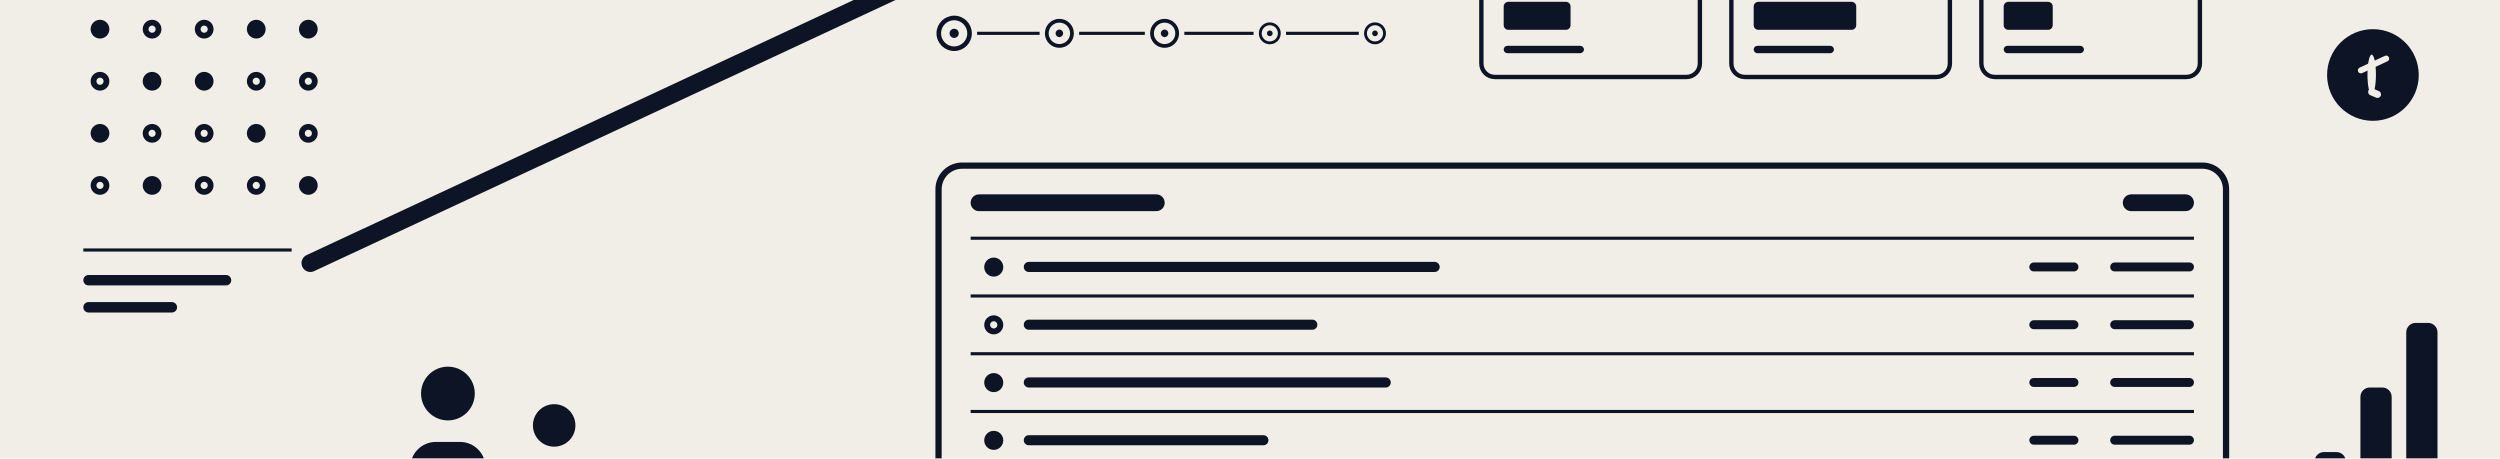
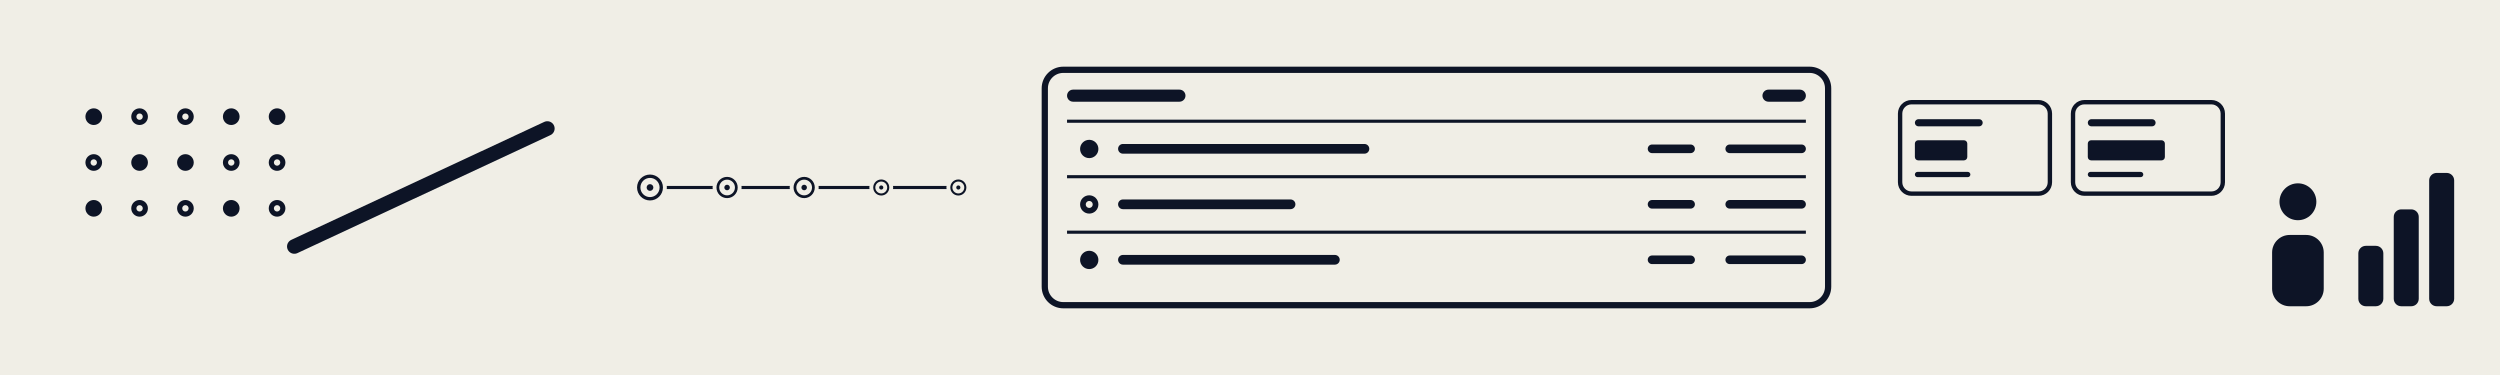
- <svg xmlns="http://www.w3.org/2000/svg" width="2400" height="440" viewBox="0 0 2400 440" role="img" aria-label="Etyme">
-   <rect width="2400" height="440" fill="#F0EEE6" />
+ <svg xmlns="http://www.w3.org/2000/svg" width="2400" height="360" viewBox="0 0 2400 360" role="img" aria-label="Etyme">
+   <rect width="2400" height="360" fill="#F0EEE6" />
  <clipPath id="c11">
-     <rect x="0" y="0" width="2400" height="440" />
+     <rect x="0" y="0" width="2400" height="360" />
  </clipPath>
  <g clip-path="url(#c11)">
-     <g transform="translate(0,-180) scale(1)">
-       <rect x="0" y="702.5" width="2400" height="3" rx="0" fill="#0D1426" />
-       <rect x="46.5" y="726" width="3" height="12" rx="0" fill="#0D1426" />
-       <rect x="94.5" y="726" width="3" height="12" rx="0" fill="#0D1426" />
-       <rect x="142.5" y="726" width="3" height="12" rx="0" fill="#0D1426" />
-       <rect x="190.5" y="726" width="3" height="12" rx="0" fill="#0D1426" />
-       <rect x="238.5" y="726" width="3" height="12" rx="0" fill="#0D1426" />
-       <rect x="286.5" y="726" width="3" height="12" rx="0" fill="#0D1426" />
-       <rect x="334.5" y="726" width="3" height="12" rx="0" fill="#0D1426" />
-       <rect x="382.5" y="726" width="3" height="12" rx="0" fill="#0D1426" />
-       <rect x="430.5" y="726" width="3" height="12" rx="0" fill="#0D1426" />
-       <rect x="478.5" y="726" width="3" height="12" rx="0" fill="#0D1426" />
-       <rect x="526.5" y="726" width="3" height="12" rx="0" fill="#0D1426" />
-       <rect x="574.5" y="726" width="3" height="12" rx="0" fill="#0D1426" />
-       <rect x="622.5" y="726" width="3" height="12" rx="0" fill="#0D1426" />
-       <rect x="670.5" y="726" width="3" height="12" rx="0" fill="#0D1426" />
-       <rect x="718.5" y="726" width="3" height="12" rx="0" fill="#0D1426" />
-       <rect x="766.5" y="726" width="3" height="12" rx="0" fill="#0D1426" />
-       <rect x="814.5" y="726" width="3" height="12" rx="0" fill="#0D1426" />
-       <rect x="862.5" y="726" width="3" height="12" rx="0" fill="#0D1426" />
-       <rect x="910.5" y="726" width="3" height="12" rx="0" fill="#0D1426" />
-       <rect x="958.5" y="726" width="3" height="12" rx="0" fill="#0D1426" />
-       <rect x="1006.5" y="726" width="3" height="12" rx="0" fill="#0D1426" />
-       <rect x="1054.5" y="726" width="3" height="12" rx="0" fill="#0D1426" />
-       <rect x="1102.5" y="726" width="3" height="12" rx="0" fill="#0D1426" />
-       <rect x="1150.5" y="726" width="3" height="12" rx="0" fill="#0D1426" />
-       <rect x="1198.5" y="726" width="3" height="12" rx="0" fill="#0D1426" />
-       <rect x="1246.5" y="726" width="3" height="12" rx="0" fill="#0D1426" />
-       <rect x="1294.5" y="726" width="3" height="12" rx="0" fill="#0D1426" />
-       <rect x="1342.5" y="726" width="3" height="12" rx="0" fill="#0D1426" />
-       <rect x="1390.5" y="726" width="3" height="12" rx="0" fill="#0D1426" />
-       <rect x="1438.5" y="726" width="3" height="12" rx="0" fill="#0D1426" />
-       <rect x="1486.5" y="726" width="3" height="12" rx="0" fill="#0D1426" />
-       <rect x="1534.5" y="726" width="3" height="12" rx="0" fill="#0D1426" />
-       <rect x="1582.5" y="726" width="3" height="12" rx="0" fill="#0D1426" />
-       <rect x="1630.5" y="726" width="3" height="12" rx="0" fill="#0D1426" />
-       <rect x="1678.5" y="726" width="3" height="12" rx="0" fill="#0D1426" />
-       <rect x="1726.5" y="726" width="3" height="12" rx="0" fill="#0D1426" />
-       <rect x="1774.5" y="726" width="3" height="12" rx="0" fill="#0D1426" />
-       <rect x="1822.5" y="726" width="3" height="12" rx="0" fill="#0D1426" />
-       <rect x="1870.5" y="726" width="3" height="12" rx="0" fill="#0D1426" />
-       <rect x="1918.5" y="726" width="3" height="12" rx="0" fill="#0D1426" />
-       <rect x="1966.5" y="726" width="3" height="12" rx="0" fill="#0D1426" />
-       <rect x="2014.5" y="726" width="3" height="12" rx="0" fill="#0D1426" />
-       <rect x="2062.5" y="726" width="3" height="12" rx="0" fill="#0D1426" />
-       <rect x="2110.5" y="726" width="3" height="12" rx="0" fill="#0D1426" />
-       <rect x="2158.5" y="726" width="3" height="12" rx="0" fill="#0D1426" />
-       <rect x="2206.5" y="726" width="3" height="12" rx="0" fill="#0D1426" />
-       <rect x="2254.5" y="726" width="3" height="12" rx="0" fill="#0D1426" />
-       <rect x="2302.5" y="726" width="3" height="12" rx="0" fill="#0D1426" />
-       <rect x="2350.5" y="726" width="3" height="12" rx="0" fill="#0D1426" />
-       <rect x="80" y="148" width="118" height="12" rx="6" fill="#0D1426" />
-       <circle cx="96" cy="208" r="9" fill="#0D1426" />
-       <circle cx="146" cy="208" r="6.21" fill="none" stroke="#0D1426" stroke-width="5.58" />
-       <circle cx="196" cy="208" r="6.21" fill="none" stroke="#0D1426" stroke-width="5.58" />
-       <circle cx="246" cy="208" r="9" fill="#0D1426" />
-       <circle cx="296" cy="208" r="9" fill="#0D1426" />
-       <circle cx="96" cy="258" r="6.21" fill="none" stroke="#0D1426" stroke-width="5.58" />
-       <circle cx="146" cy="258" r="9" fill="#0D1426" />
-       <circle cx="196" cy="258" r="9" fill="#0D1426" />
-       <circle cx="246" cy="258" r="6.21" fill="none" stroke="#0D1426" stroke-width="5.58" />
-       <circle cx="296" cy="258" r="6.21" fill="none" stroke="#0D1426" stroke-width="5.58" />
-       <circle cx="96" cy="308" r="9" fill="#0D1426" />
-       <circle cx="146" cy="308" r="6.21" fill="none" stroke="#0D1426" stroke-width="5.58" />
-       <circle cx="196" cy="308" r="6.21" fill="none" stroke="#0D1426" stroke-width="5.58" />
-       <circle cx="246" cy="308" r="9" fill="#0D1426" />
-       <circle cx="296" cy="308" r="6.21" fill="none" stroke="#0D1426" stroke-width="5.58" />
-       <circle cx="96" cy="358" r="6.21" fill="none" stroke="#0D1426" stroke-width="5.58" />
-       <circle cx="146" cy="358" r="9" fill="#0D1426" />
-       <circle cx="196" cy="358" r="6.21" fill="none" stroke="#0D1426" stroke-width="5.58" />
-       <circle cx="246" cy="358" r="6.21" fill="none" stroke="#0D1426" stroke-width="5.58" />
-       <circle cx="296" cy="358" r="9" fill="#0D1426" />
-       <rect x="80" y="418.5" width="200" height="3" rx="0" fill="#0D1426" />
-       <rect x="80" y="444" width="142" height="10" rx="5" fill="#0D1426" />
-       <rect x="80" y="470" width="90" height="10" rx="5" fill="#0D1426" />
-       <path d="M297.95,432.59L858.05,171.41" fill="none" stroke="#0D1426" stroke-width="17" stroke-linecap="round" stroke-linejoin="round" />
-       <rect x="898" y="150" width="124" height="12" rx="6" fill="#0D1426" />
-       <rect x="916" y="210.5" width="404" height="3" rx="0" fill="#0D1426" />
-       <circle cx="916" cy="212" r="22.06" fill="#F0EEE6" />
-       <circle cx="916" cy="212" r="14.76" fill="none" stroke="#0D1426" stroke-width="4.41" />
-       <circle cx="916" cy="212" r="4.41" fill="#0D1426" />
-       <circle cx="1017" cy="212" r="19" fill="#F0EEE6" />
-       <circle cx="1017" cy="212" r="12.1" fill="none" stroke="#0D1426" stroke-width="3.62" />
-       <circle cx="1017" cy="212" r="3.62" fill="#0D1426" />
-       <circle cx="1118" cy="212" r="19" fill="#F0EEE6" />
-       <circle cx="1118" cy="212" r="12.1" fill="none" stroke="#0D1426" stroke-width="3.62" />
-       <circle cx="1118" cy="212" r="3.62" fill="#0D1426" />
-       <circle cx="1219" cy="212" r="15.61" fill="#F0EEE6" />
-       <circle cx="1219" cy="212" r="9.15" fill="none" stroke="#0D1426" stroke-width="2.74" />
-       <circle cx="1219" cy="212" r="2.74" fill="#0D1426" />
-       <circle cx="1320" cy="212" r="15.61" fill="#F0EEE6" />
-       <circle cx="1320" cy="212" r="9.15" fill="none" stroke="#0D1426" stroke-width="2.74" />
-       <circle cx="1320" cy="212" r="2.74" fill="#0D1426" />
-       <rect x="1420" y="128" width="214" height="128" rx="15.04" fill="#F0EEE6" />
-       <rect x="1422.1" y="130.1" width="209.8" height="123.8" rx="12.94" fill="none" stroke="#0D1426" stroke-width="4.2" />
-       <rect x="1443.54" y="153.6" width="94.16" height="9.6" rx="4.8" fill="#0D1426" />
-       <rect x="1443.54" y="181.76" width="64.2" height="26.88" rx="4.48" fill="#0D1426" />
-       <rect x="1443.54" y="224" width="77.04" height="7.04" rx="3.52" fill="#0D1426" />
-       <rect x="1660" y="128" width="214" height="128" rx="15.04" fill="#F0EEE6" />
-       <rect x="1662.1" y="130.1" width="209.8" height="123.8" rx="12.94" fill="none" stroke="#0D1426" stroke-width="4.2" />
-       <rect x="1683.54" y="153.6" width="94.16" height="9.6" rx="4.8" fill="#0D1426" />
-       <rect x="1683.54" y="181.76" width="98.44" height="26.88" rx="4.48" fill="#0D1426" />
-       <rect x="1683.54" y="224" width="77.04" height="7.04" rx="3.52" fill="#0D1426" />
-       <rect x="1900" y="128" width="214" height="128" rx="15.04" fill="#F0EEE6" />
-       <rect x="1902.1" y="130.1" width="209.8" height="123.8" rx="12.94" fill="none" stroke="#0D1426" stroke-width="4.2" />
-       <rect x="1923.54" y="153.6" width="94.16" height="9.6" rx="4.8" fill="#0D1426" />
-       <rect x="1923.54" y="181.76" width="47.08" height="26.88" rx="4.48" fill="#0D1426" />
-       <rect x="1923.54" y="224" width="77.04" height="7.04" rx="3.52" fill="#0D1426" />
-       <rect x="898" y="336" width="1242" height="322" rx="25.71" fill="#F0EEE6" />
-       <rect x="901" y="339" width="1236" height="316" rx="22.71" fill="none" stroke="#0D1426" stroke-width="6" />
-       <rect x="931.81" y="366.59" width="186.3" height="16.1" rx="8.05" fill="#0D1426" />
-       <rect x="2037.88" y="366.59" width="68.31" height="16.1" rx="8.05" fill="#0D1426" />
-       <rect x="931.81" y="407.19" width="1174.38" height="3" rx="0" fill="#0D1426" />
-       <circle cx="953.99" cy="436.41" r="9.15" fill="#0D1426" />
-       <rect x="982.82" y="431.42" width="399.29" height="9.7" rx="4.85" fill="#0D1426" />
-       <rect x="2025.8" y="431.98" width="80.39" height="8.59" rx="4.3" fill="#0D1426" />
-       <rect x="1948.17" y="431.98" width="47.13" height="8.59" rx="4.3" fill="#0D1426" />
-       <rect x="931.81" y="462.64" width="1174.38" height="3" rx="0" fill="#0D1426" />
-       <circle cx="953.99" cy="491.86" r="6.31" fill="none" stroke="#0D1426" stroke-width="5.67" />
-       <rect x="982.82" y="486.87" width="281.85" height="9.7" rx="4.85" fill="#0D1426" />
-       <rect x="2025.8" y="487.42" width="80.39" height="8.59" rx="4.3" fill="#0D1426" />
-       <rect x="1948.17" y="487.42" width="47.13" height="8.59" rx="4.3" fill="#0D1426" />
-       <rect x="931.81" y="518.08" width="1174.38" height="3" rx="0" fill="#0D1426" />
-       <circle cx="953.99" cy="547.3" r="9.15" fill="#0D1426" />
-       <rect x="982.82" y="542.31" width="352.31" height="9.7" rx="4.85" fill="#0D1426" />
-       <rect x="2025.8" y="542.87" width="80.39" height="8.59" rx="4.3" fill="#0D1426" />
-       <rect x="1948.17" y="542.87" width="47.13" height="8.59" rx="4.3" fill="#0D1426" />
-       <rect x="931.81" y="573.52" width="1174.38" height="3" rx="0" fill="#0D1426" />
-       <circle cx="953.99" cy="602.75" r="9.15" fill="#0D1426" />
-       <rect x="982.82" y="597.76" width="234.88" height="9.7" rx="4.85" fill="#0D1426" />
-       <rect x="2025.8" y="598.31" width="80.39" height="8.59" rx="4.3" fill="#0D1426" />
-       <rect x="1948.17" y="598.31" width="47.13" height="8.59" rx="4.3" fill="#0D1426" />
-       <circle cx="2278" cy="252" r="44" fill="#0D1426" />
-       <rect x="2272.77" y="232.43" width="8.13" height="38.33" rx="19.17" fill="#F0EEE6" />
-       <path d="M2276.84,268.26L2282.36,270.59" fill="none" stroke="#F0EEE6" stroke-width="6.85" stroke-linecap="round" stroke-linejoin="round" />
-       <path d="M2266.47,247.54L2290.69,236.25" fill="none" stroke="#F0EEE6" stroke-width="5.81" stroke-linecap="round" stroke-linejoin="round" />
-       <rect x="2222" y="614" width="30" height="90" rx="9" fill="#0D1426" />
-       <rect x="2266" y="552" width="30" height="152" rx="9" fill="#0D1426" />
-       <rect x="2310" y="490" width="30" height="214" rx="9" fill="#0D1426" />
-       <circle cx="430" cy="557.8" r="25.8" fill="#0D1426" />
-       <rect x="393.88" y="604.24" width="72.24" height="99.76" rx="24.56" fill="#0D1426" />
-       <circle cx="532" cy="588.4" r="20.4" fill="#0D1426" />
-       <rect x="503.44" y="625.12" width="57.12" height="78.88" rx="19.42" fill="#0D1426" />
+     <g transform="translate(0,0) scale(1)">
+       <circle cx="90" cy="112" r="8" fill="#0D1426" />
+       <circle cx="134" cy="112" r="5.52" fill="none" stroke="#0D1426" stroke-width="4.96" />
+       <circle cx="178" cy="112" r="5.52" fill="none" stroke="#0D1426" stroke-width="4.96" />
+       <circle cx="222" cy="112" r="8" fill="#0D1426" />
+       <circle cx="266" cy="112" r="8" fill="#0D1426" />
+       <circle cx="90" cy="156" r="5.52" fill="none" stroke="#0D1426" stroke-width="4.96" />
+       <circle cx="134" cy="156" r="8" fill="#0D1426" />
+       <circle cx="178" cy="156" r="8" fill="#0D1426" />
+       <circle cx="222" cy="156" r="5.52" fill="none" stroke="#0D1426" stroke-width="4.96" />
+       <circle cx="266" cy="156" r="5.52" fill="none" stroke="#0D1426" stroke-width="4.96" />
+       <circle cx="90" cy="200" r="8" fill="#0D1426" />
+       <circle cx="134" cy="200" r="5.52" fill="none" stroke="#0D1426" stroke-width="4.96" />
+       <circle cx="178" cy="200" r="5.52" fill="none" stroke="#0D1426" stroke-width="4.96" />
+       <circle cx="222" cy="200" r="8" fill="#0D1426" />
+       <circle cx="266" cy="200" r="5.52" fill="none" stroke="#0D1426" stroke-width="4.96" />
+       <path d="M282.55,236.63L525.45,123.37" fill="none" stroke="#0D1426" stroke-width="14" stroke-linecap="round" stroke-linejoin="round" />
+       <rect x="624" y="178.5" width="296" height="3" rx="0" fill="#0D1426" />
+       <circle cx="624" cy="180" r="16.16" fill="#F0EEE6" />
+       <circle cx="624" cy="180" r="10.82" fill="none" stroke="#0D1426" stroke-width="3.23" />
+       <circle cx="624" cy="180" r="3.23" fill="#0D1426" />
+       <circle cx="698" cy="180" r="13.92" fill="#F0EEE6" />
+       <circle cx="698" cy="180" r="8.87" fill="none" stroke="#0D1426" stroke-width="2.65" />
+       <circle cx="698" cy="180" r="2.65" fill="#0D1426" />
+       <circle cx="772" cy="180" r="13.92" fill="#F0EEE6" />
+       <circle cx="772" cy="180" r="8.87" fill="none" stroke="#0D1426" stroke-width="2.65" />
+       <circle cx="772" cy="180" r="2.65" fill="#0D1426" />
+       <circle cx="846" cy="180" r="11.44" fill="#F0EEE6" />
+       <circle cx="846" cy="180" r="6.71" fill="none" stroke="#0D1426" stroke-width="2" />
+       <circle cx="846" cy="180" r="2" fill="#0D1426" />
+       <circle cx="920" cy="180" r="11.44" fill="#F0EEE6" />
+       <circle cx="920" cy="180" r="6.71" fill="none" stroke="#0D1426" stroke-width="2" />
+       <circle cx="920" cy="180" r="2" fill="#0D1426" />
+       <rect x="1000" y="64" width="758" height="232" rx="20.76" fill="#F0EEE6" />
+       <rect x="1003" y="67" width="752" height="226" rx="17.76" fill="none" stroke="#0D1426" stroke-width="6" />
+       <rect x="1024.36" y="86.04" width="113.7" height="11.6" rx="5.8" fill="#0D1426" />
+       <rect x="1691.95" y="86.04" width="41.69" height="11.6" rx="5.8" fill="#0D1426" />
+       <rect x="1024.36" y="114.87" width="709.28" height="3" rx="0" fill="#0D1426" />
+       <circle cx="1045.67" cy="143.01" r="8.79" fill="#0D1426" />
+       <rect x="1073.36" y="138.21" width="241.16" height="9.32" rx="4.66" fill="#0D1426" />
+       <rect x="1656.41" y="138.74" width="77.23" height="8.26" rx="4.13" fill="#0D1426" />
+       <rect x="1581.84" y="138.74" width="45.27" height="8.26" rx="4.13" fill="#0D1426" />
+       <rect x="1024.36" y="168.14" width="709.28" height="3" rx="0" fill="#0D1426" />
+       <circle cx="1045.67" cy="196.27" r="6.06" fill="none" stroke="#0D1426" stroke-width="5.45" />
+       <rect x="1073.36" y="191.48" width="170.23" height="9.32" rx="4.66" fill="#0D1426" />
+       <rect x="1656.41" y="192.01" width="77.23" height="8.26" rx="4.13" fill="#0D1426" />
+       <rect x="1581.84" y="192.01" width="45.27" height="8.26" rx="4.13" fill="#0D1426" />
+       <rect x="1024.36" y="221.4" width="709.28" height="3" rx="0" fill="#0D1426" />
+       <circle cx="1045.67" cy="249.53" r="8.79" fill="#0D1426" />
+       <rect x="1073.36" y="244.74" width="212.78" height="9.32" rx="4.66" fill="#0D1426" />
+       <rect x="1656.41" y="245.27" width="77.23" height="8.26" rx="4.13" fill="#0D1426" />
+       <rect x="1581.84" y="245.27" width="45.27" height="8.26" rx="4.13" fill="#0D1426" />
+       <rect x="1822" y="96" width="148" height="92" rx="13.06" fill="#F0EEE6" />
+       <rect x="1824.1" y="98.1" width="143.8" height="87.8" rx="10.96" fill="none" stroke="#0D1426" stroke-width="4.2" />
+       <rect x="1838.28" y="114.4" width="65.12" height="6.9" rx="3.45" fill="#0D1426" />
+       <rect x="1838.28" y="134.64" width="50.32" height="19.32" rx="3.22" fill="#0D1426" />
+       <rect x="1838.28" y="165" width="53.28" height="5.06" rx="2.53" fill="#0D1426" />
+       <rect x="1988" y="96" width="148" height="92" rx="13.06" fill="#F0EEE6" />
+       <rect x="1990.1" y="98.1" width="143.8" height="87.8" rx="10.96" fill="none" stroke="#0D1426" stroke-width="4.2" />
+       <rect x="2004.28" y="114.4" width="65.12" height="6.9" rx="3.45" fill="#0D1426" />
+       <rect x="2004.28" y="134.64" width="74" height="19.32" rx="3.22" fill="#0D1426" />
+       <rect x="2004.28" y="165" width="53.28" height="5.06" rx="2.53" fill="#0D1426" />
+       <circle cx="2206" cy="193.7" r="17.7" fill="#0D1426" />
+       <rect x="2181.22" y="225.56" width="49.56" height="68.44" rx="16.85" fill="#0D1426" />
+       <rect x="2264" y="236" width="24" height="58" rx="7.2" fill="#0D1426" />
+       <rect x="2298" y="201" width="24" height="93" rx="7.2" fill="#0D1426" />
+       <rect x="2332" y="166" width="24" height="128" rx="7.2" fill="#0D1426" />
    </g>
  </g>
</svg>
